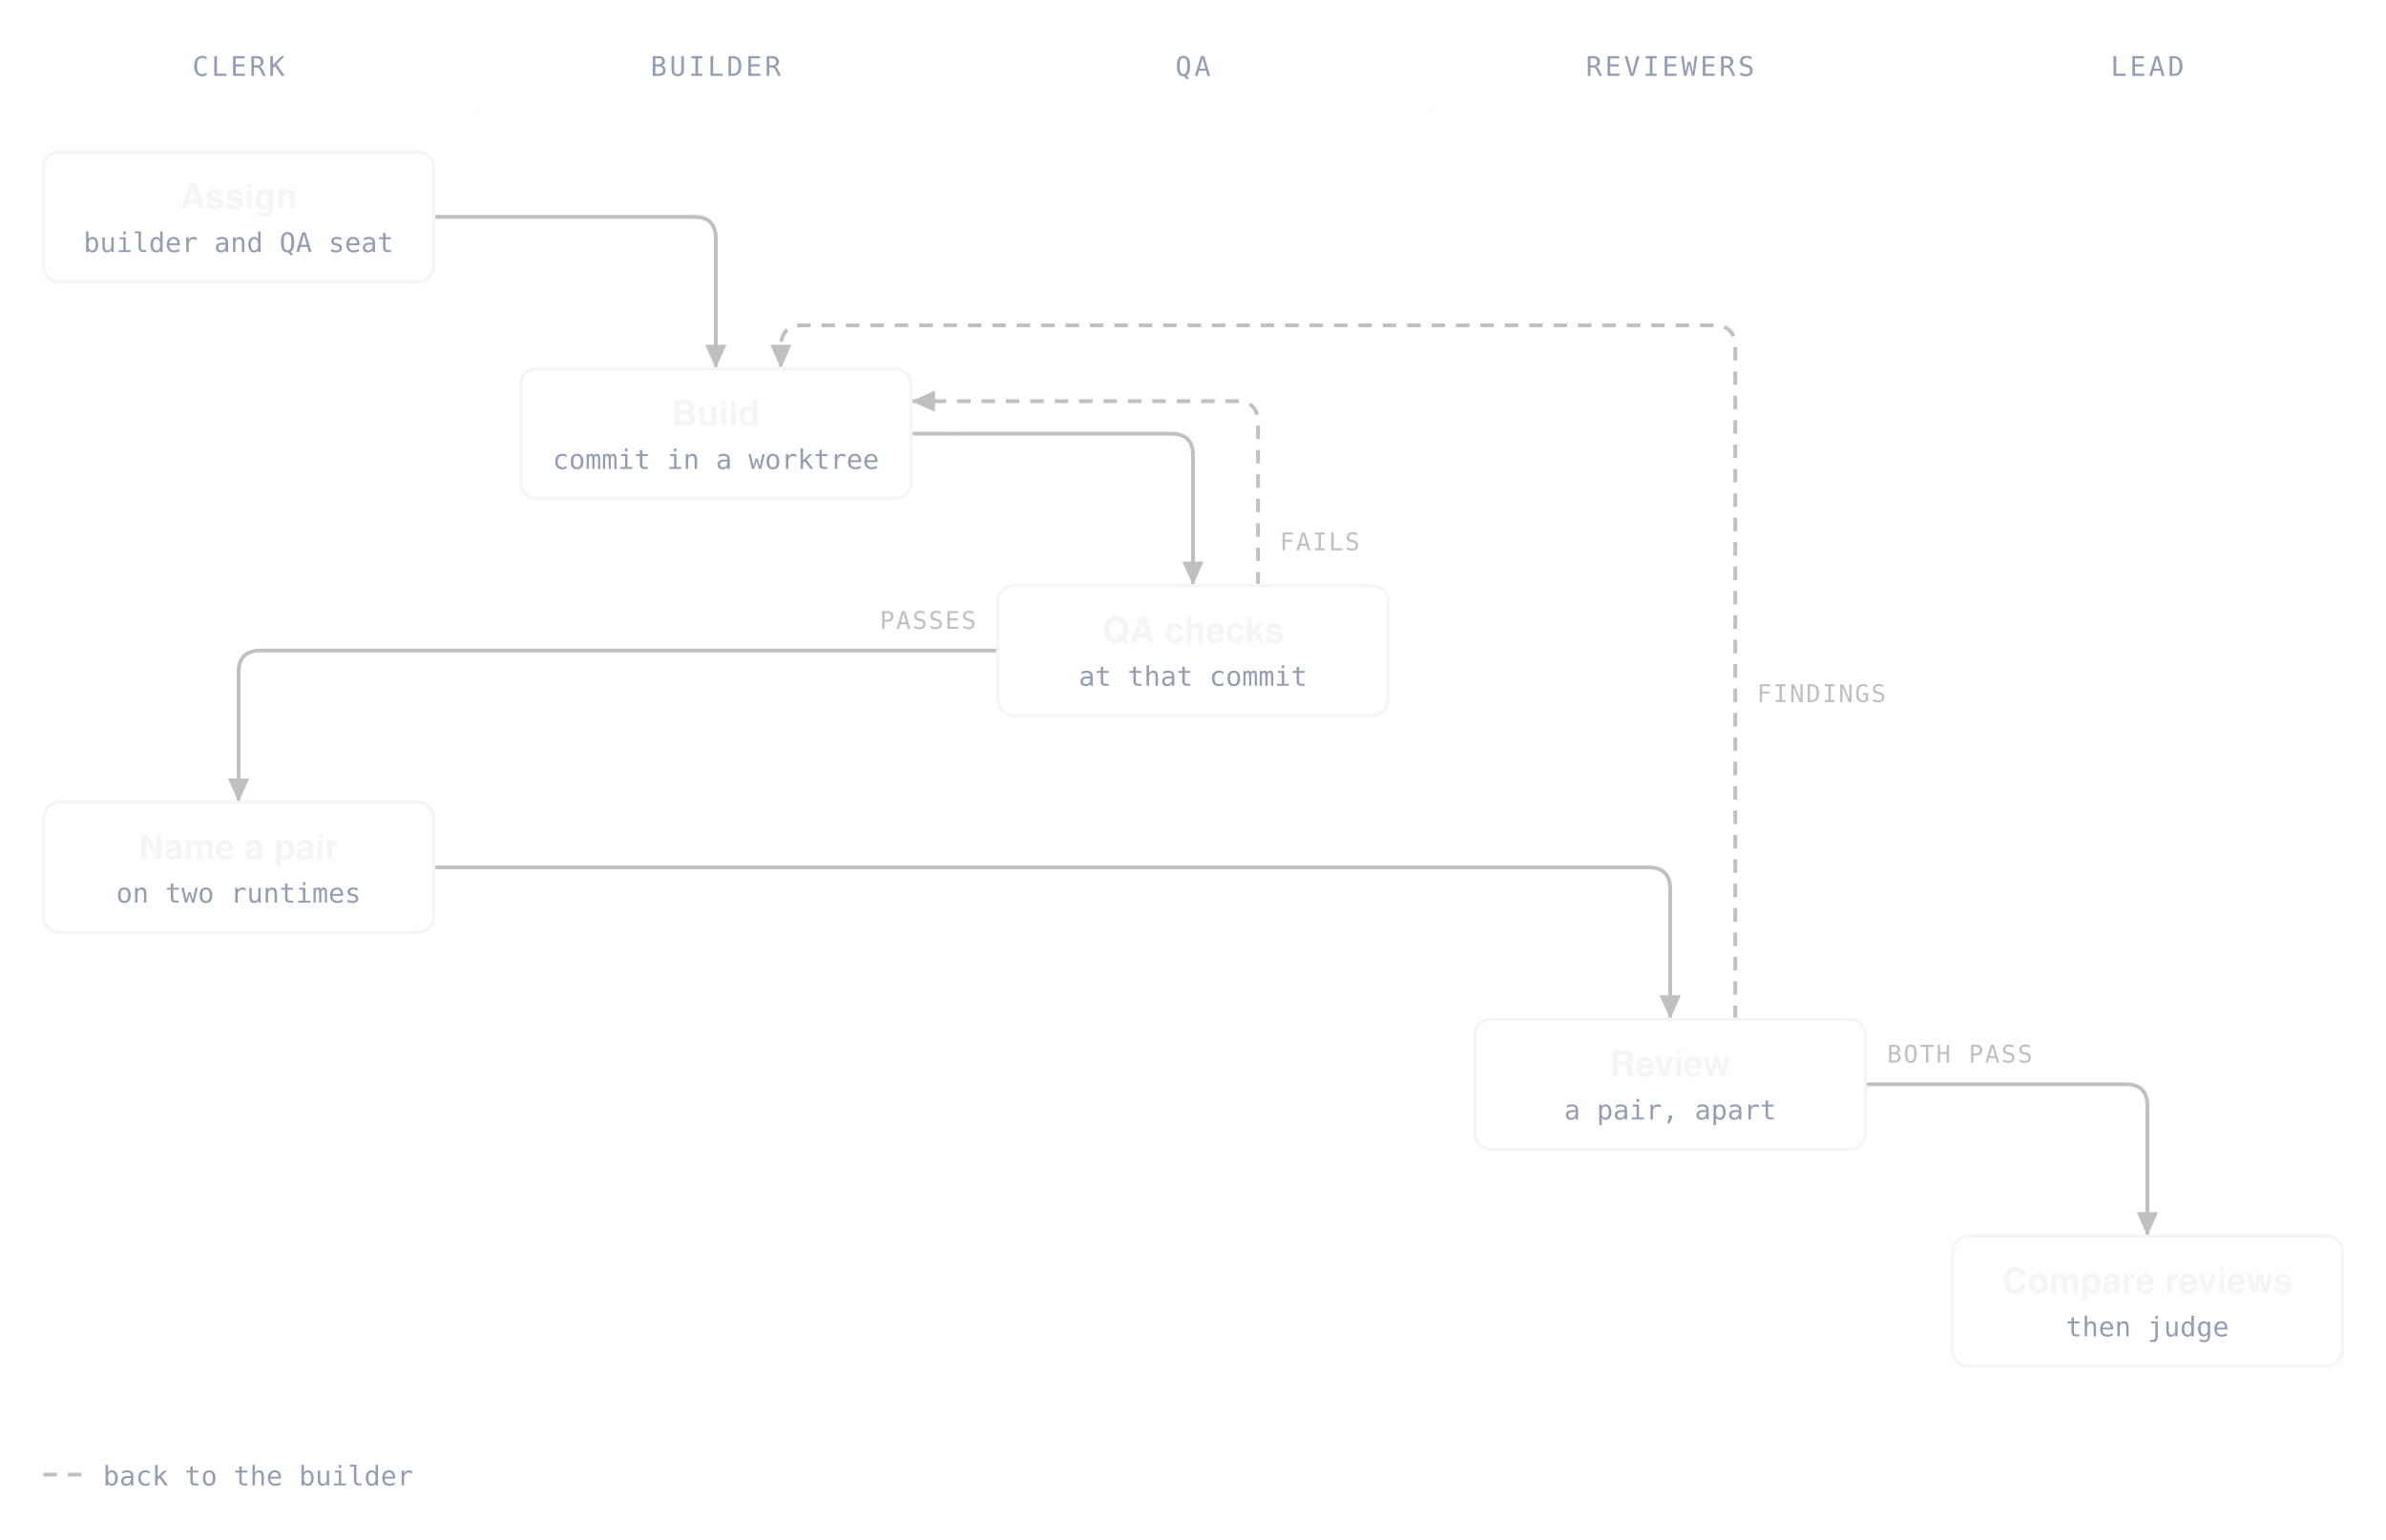
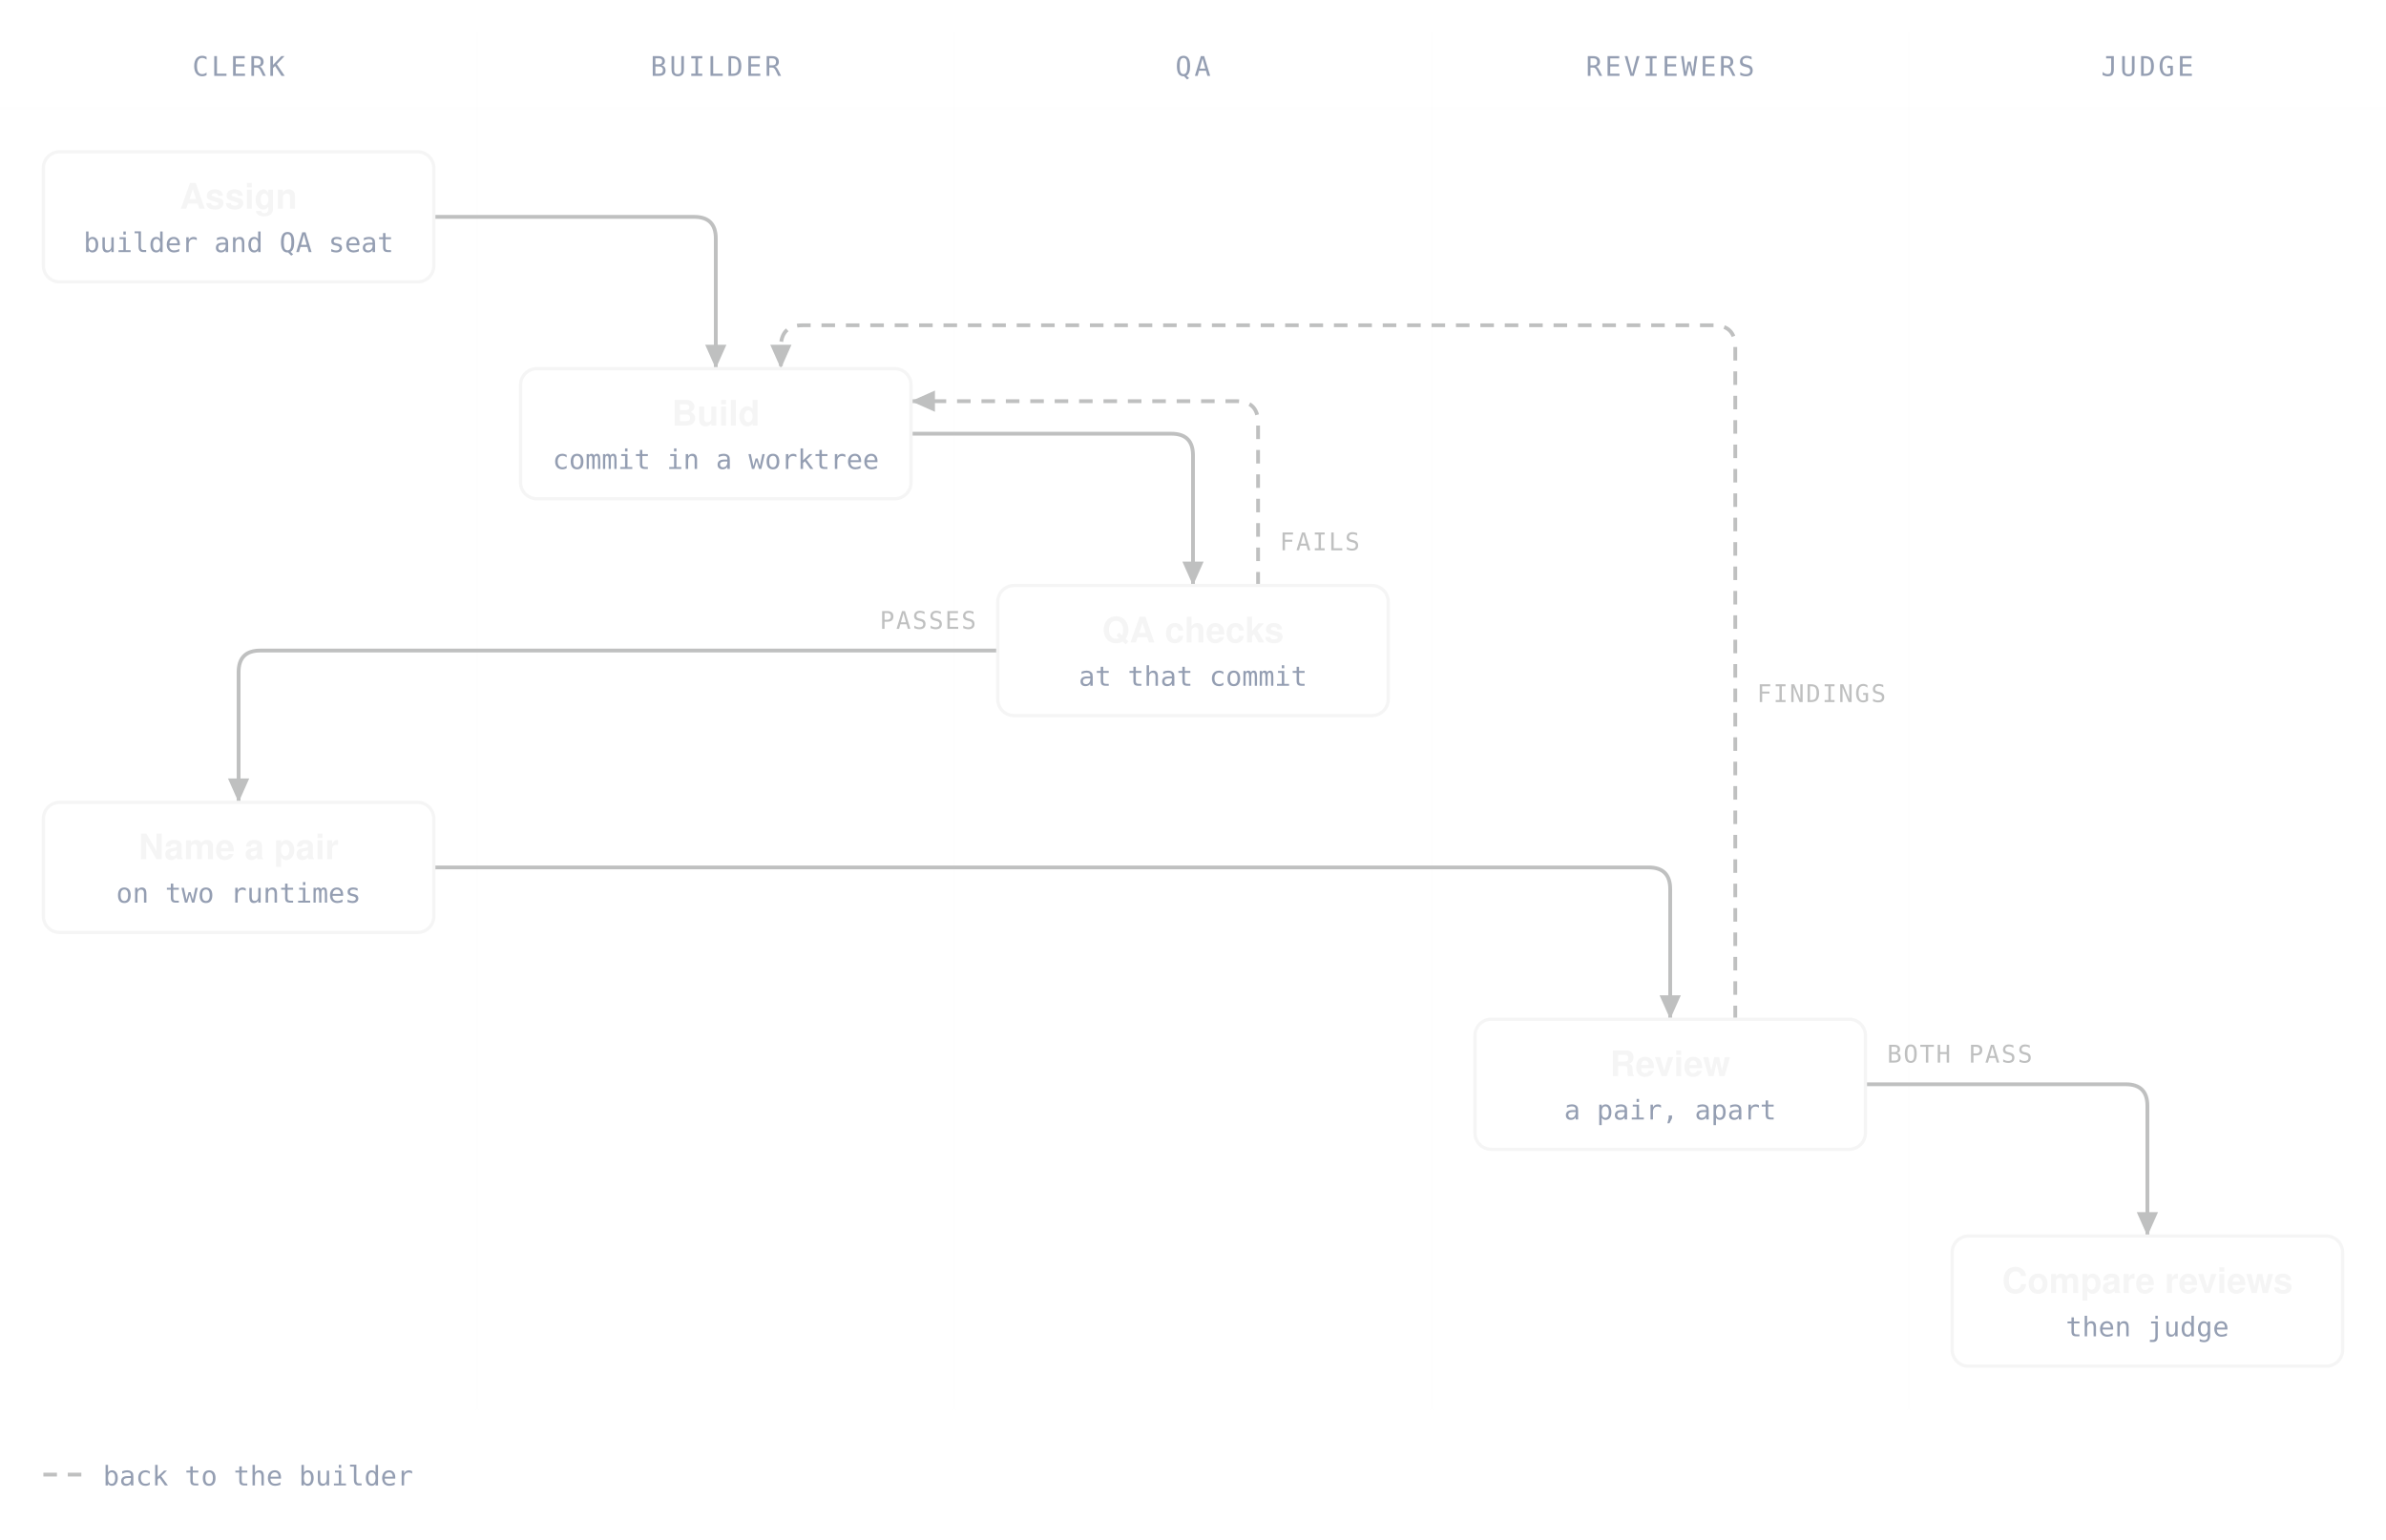
<svg xmlns="http://www.w3.org/2000/svg" viewBox="0 0 880 568" width="880" height="568" role="img" aria-labelledby="how-a-slice-is-built-dark-title how-a-slice-is-built-dark-desc">
  <defs>
    <marker id="how-a-slice-is-built-dark-arrow-muted" viewBox="0 0 10 10" refX="9" refY="5" markerWidth="7" markerHeight="7" orient="auto-start-reverse">
      <path d="M0,1 L9,5 L0,9 z" fill="#bfc0c0" />
    </marker>
    <marker id="how-a-slice-is-built-dark-arrow-accent" viewBox="0 0 10 10" refX="9" refY="5" markerWidth="7" markerHeight="7" orient="auto-start-reverse">
      <path d="M0,1 L9,5 L0,9 z" fill="#f08a59" />
    </marker>
  </defs>
  <line x1="176" y1="12" x2="176" y2="520" stroke="rgba(245,245,245,0.16)" stroke-width="1" />
  <line x1="352" y1="12" x2="352" y2="520" stroke="rgba(245,245,245,0.16)" stroke-width="1" />
  <line x1="528" y1="12" x2="528" y2="520" stroke="rgba(245,245,245,0.16)" stroke-width="1" />
  <line x1="704" y1="12" x2="704" y2="520" stroke="rgba(245,245,245,0.16)" stroke-width="1" />
  <line x1="0" y1="40" x2="880" y2="40" stroke="rgba(245,245,245,0.16)" stroke-width="1" />
  <path d="M160,80 L256,80 Q264,80 264,88 L264,136" fill="none" stroke="#bfc0c0" stroke-width="1.4" marker-end="url(#how-a-slice-is-built-dark-arrow-muted)" />
  <path d="M336,160 L432,160 Q440,160 440,168 L440,216" fill="none" stroke="#bfc0c0" stroke-width="1.4" marker-end="url(#how-a-slice-is-built-dark-arrow-muted)" />
  <path d="M368,240 L96,240 Q88,240 88,248 L88,296" fill="none" stroke="#bfc0c0" stroke-width="1.4" marker-end="url(#how-a-slice-is-built-dark-arrow-muted)" />
  <path d="M160,320 L608,320 Q616,320 616,328 L616,376" fill="none" stroke="#bfc0c0" stroke-width="1.4" marker-end="url(#how-a-slice-is-built-dark-arrow-muted)" />
  <path d="M688,400 L784,400 Q792,400 792,408 L792,456" fill="none" stroke="#bfc0c0" stroke-width="1.4" marker-end="url(#how-a-slice-is-built-dark-arrow-muted)" />
  <path d="M464,216 L464,156 Q464,148 456,148 L336,148" fill="none" stroke="#bfc0c0" stroke-width="1.4" stroke-dasharray="5,4" marker-end="url(#how-a-slice-is-built-dark-arrow-muted)" />
  <path d="M640,376 L640,128 Q640,120 632,120 L296,120 Q288,120 288,128 L288,136" fill="none" stroke="#bfc0c0" stroke-width="1.4" stroke-dasharray="5,4" marker-end="url(#how-a-slice-is-built-dark-arrow-muted)" />
  <text x="88" y="28" font-family="'Geist Mono', ui-monospace, SFMono-Regular, Menlo, Consolas, monospace" font-size="10" font-weight="400" fill="#949eb2" text-anchor="middle" letter-spacing="1">CLERK</text>
  <text x="264" y="28" font-family="'Geist Mono', ui-monospace, SFMono-Regular, Menlo, Consolas, monospace" font-size="10" font-weight="400" fill="#949eb2" text-anchor="middle" letter-spacing="1">BUILDER</text>
  <text x="440" y="28" font-family="'Geist Mono', ui-monospace, SFMono-Regular, Menlo, Consolas, monospace" font-size="10" font-weight="400" fill="#949eb2" text-anchor="middle" letter-spacing="1">QA</text>
  <text x="616" y="28" font-family="'Geist Mono', ui-monospace, SFMono-Regular, Menlo, Consolas, monospace" font-size="10" font-weight="400" fill="#949eb2" text-anchor="middle" letter-spacing="1">REVIEWERS</text>
-   <text x="792" y="28" font-family="'Geist Mono', ui-monospace, SFMono-Regular, Menlo, Consolas, monospace" font-size="10" font-weight="400" fill="#949eb2" text-anchor="middle" letter-spacing="1">LEAD</text>
+   <text x="792" y="28" font-family="'Geist Mono', ui-monospace, SFMono-Regular, Menlo, Consolas, monospace" font-size="10" font-weight="400" fill="#949eb2" text-anchor="middle" letter-spacing="1">JUDGE</text>
  <rect x="16" y="56" width="144" height="48" rx="6" fill="rgba(255,255,255,0.05)" stroke="#f5f5f5" stroke-width="1.2" />
  <text x="88" y="77" font-family="Geist, system-ui, -apple-system, 'Segoe UI', Helvetica, Arial, sans-serif" font-size="13" font-weight="600" fill="#f5f5f5" text-anchor="middle">Assign</text>
  <text x="88" y="93" font-family="'Geist Mono', ui-monospace, SFMono-Regular, Menlo, Consolas, monospace" font-size="10" font-weight="400" fill="#949eb2" text-anchor="middle">builder and QA seat</text>
  <rect x="192" y="136" width="144" height="48" rx="6" fill="rgba(255,255,255,0.05)" stroke="#f5f5f5" stroke-width="1.2" />
  <text x="264" y="157" font-family="Geist, system-ui, -apple-system, 'Segoe UI', Helvetica, Arial, sans-serif" font-size="13" font-weight="600" fill="#f5f5f5" text-anchor="middle">Build</text>
  <text x="264" y="173" font-family="'Geist Mono', ui-monospace, SFMono-Regular, Menlo, Consolas, monospace" font-size="10" font-weight="400" fill="#949eb2" text-anchor="middle">commit in a worktree</text>
  <rect x="368" y="216" width="144" height="48" rx="6" fill="rgba(255,255,255,0.05)" stroke="#f5f5f5" stroke-width="1.2" />
  <text x="440" y="237" font-family="Geist, system-ui, -apple-system, 'Segoe UI', Helvetica, Arial, sans-serif" font-size="13" font-weight="600" fill="#f5f5f5" text-anchor="middle">QA checks</text>
  <text x="440" y="253" font-family="'Geist Mono', ui-monospace, SFMono-Regular, Menlo, Consolas, monospace" font-size="10" font-weight="400" fill="#949eb2" text-anchor="middle">at that commit</text>
  <rect x="16" y="296" width="144" height="48" rx="6" fill="rgba(255,255,255,0.05)" stroke="#f5f5f5" stroke-width="1.2" />
  <text x="88" y="317" font-family="Geist, system-ui, -apple-system, 'Segoe UI', Helvetica, Arial, sans-serif" font-size="13" font-weight="600" fill="#f5f5f5" text-anchor="middle">Name a pair</text>
  <text x="88" y="333" font-family="'Geist Mono', ui-monospace, SFMono-Regular, Menlo, Consolas, monospace" font-size="10" font-weight="400" fill="#949eb2" text-anchor="middle">on two runtimes</text>
  <rect x="544" y="376" width="144" height="48" rx="6" fill="rgba(255,255,255,0.05)" stroke="#f5f5f5" stroke-width="1.2" />
  <text x="616" y="397" font-family="Geist, system-ui, -apple-system, 'Segoe UI', Helvetica, Arial, sans-serif" font-size="13" font-weight="600" fill="#f5f5f5" text-anchor="middle">Review</text>
  <text x="616" y="413" font-family="'Geist Mono', ui-monospace, SFMono-Regular, Menlo, Consolas, monospace" font-size="10" font-weight="400" fill="#949eb2" text-anchor="middle">a pair, apart</text>
  <rect x="720" y="456" width="144" height="48" rx="6" fill="rgba(255,255,255,0.05)" stroke="#f5f5f5" stroke-width="1.2" />
  <text x="792" y="477" font-family="Geist, system-ui, -apple-system, 'Segoe UI', Helvetica, Arial, sans-serif" font-size="13" font-weight="600" fill="#f5f5f5" text-anchor="middle">Compare reviews</text>
  <text x="792" y="493" font-family="'Geist Mono', ui-monospace, SFMono-Regular, Menlo, Consolas, monospace" font-size="10" font-weight="400" fill="#949eb2" text-anchor="middle">then judge</text>
  <text x="472" y="203" font-family="'Geist Mono', ui-monospace, SFMono-Regular, Menlo, Consolas, monospace" font-size="9" font-weight="400" fill="#bfc0c0" text-anchor="start" letter-spacing="0.6">FAILS</text>
  <text x="648" y="259" font-family="'Geist Mono', ui-monospace, SFMono-Regular, Menlo, Consolas, monospace" font-size="9" font-weight="400" fill="#bfc0c0" text-anchor="start" letter-spacing="0.6">FINDINGS</text>
  <text x="360" y="232" font-family="'Geist Mono', ui-monospace, SFMono-Regular, Menlo, Consolas, monospace" font-size="9" font-weight="400" fill="#bfc0c0" text-anchor="end" letter-spacing="0.6">PASSES</text>
  <text x="696" y="392" font-family="'Geist Mono', ui-monospace, SFMono-Regular, Menlo, Consolas, monospace" font-size="9" font-weight="400" fill="#bfc0c0" text-anchor="start" letter-spacing="0.6">BOTH PASS</text>
  <line x1="16" y1="544" x2="32" y2="544" stroke="#bfc0c0" stroke-width="1.4" stroke-dasharray="5,4" />
  <text x="38" y="548" font-family="'Geist Mono', ui-monospace, SFMono-Regular, Menlo, Consolas, monospace" font-size="10" fill="#949eb2">back to the builder</text>
</svg>
